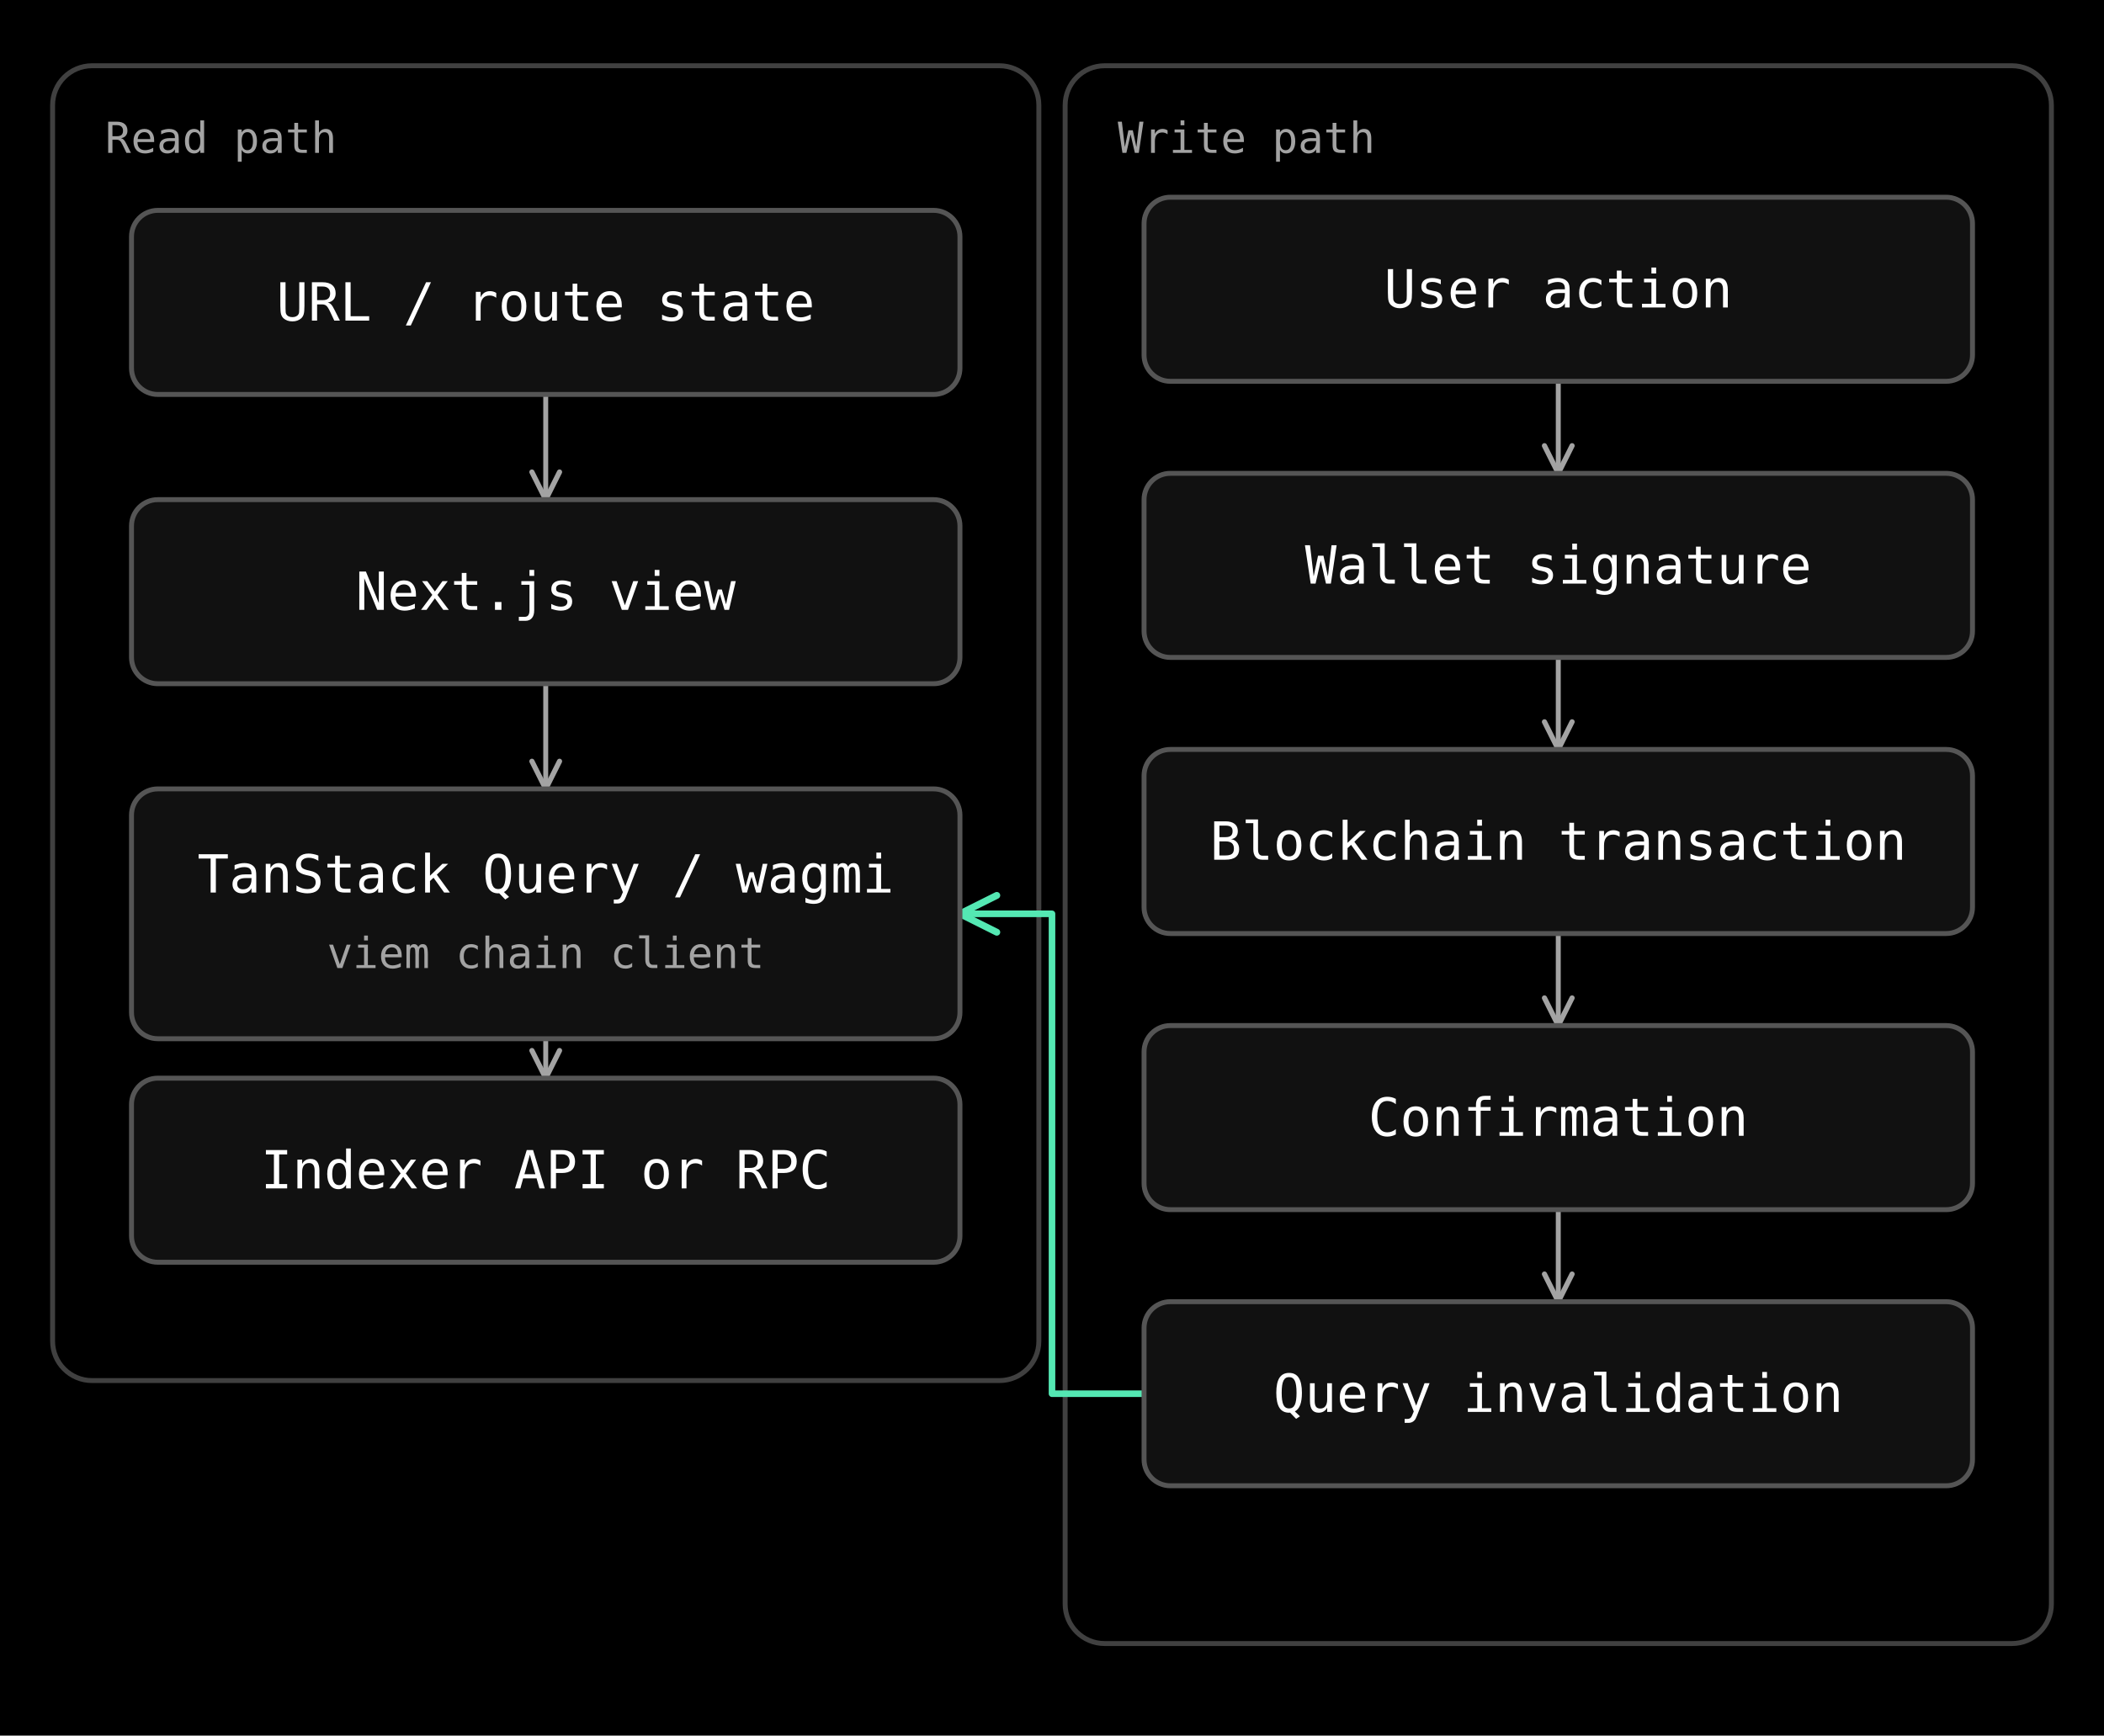
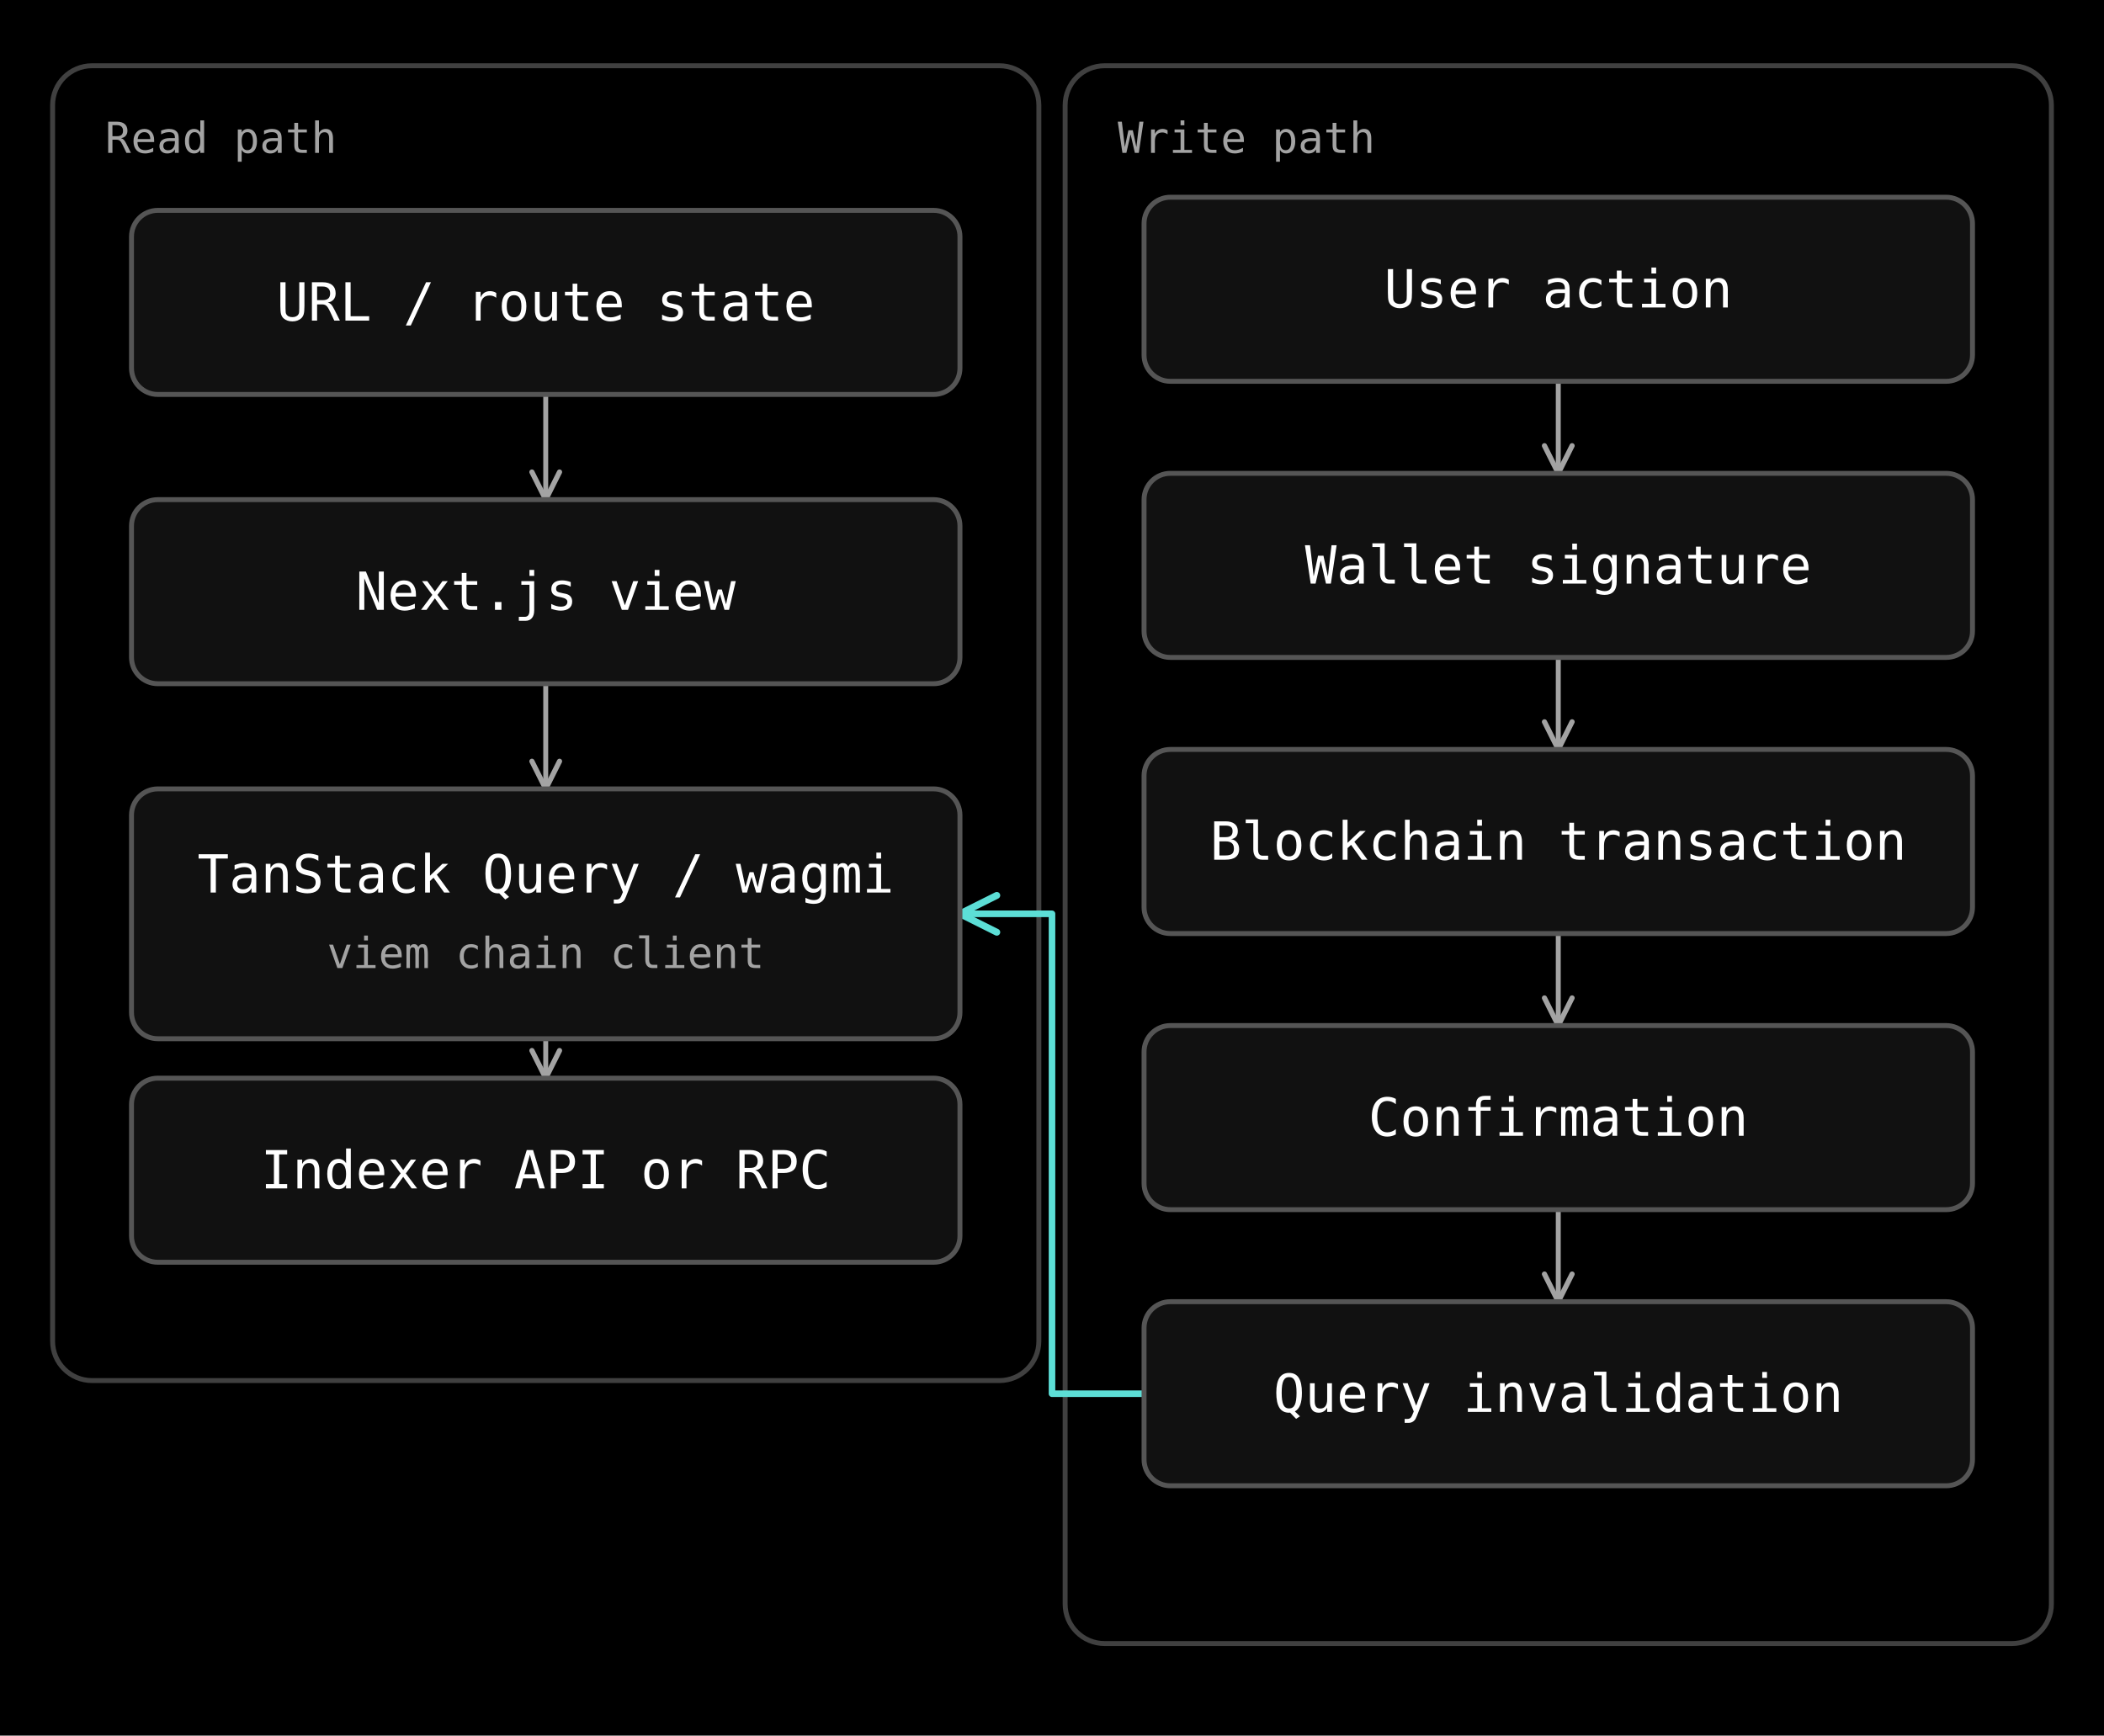
<svg xmlns="http://www.w3.org/2000/svg" width="640" height="528" viewBox="0 0 640 528" role="img" aria-labelledby="title desc">
  <defs>
    <marker id="arrow-mint" viewBox="0 0 10 10" refX="9" refY="5" markerWidth="7" markerHeight="7" orient="auto">
-       <path d="M1 1L9 5L1 9" fill="none" stroke="#54e8b3" stroke-width="1.5" stroke-linecap="round" stroke-linejoin="round" />
+       <path d="M1 1L9 5L1 9" fill="none" stroke="#5cded6" stroke-width="1.5" stroke-linecap="round" stroke-linejoin="round" />
    </marker>
    <marker id="arrow-gray" viewBox="0 0 10 10" refX="9" refY="5" markerWidth="7" markerHeight="7" orient="auto">
      <path d="M1 1L9 5L1 9" fill="none" stroke="#a3a3a3" stroke-width="1.5" stroke-linecap="round" stroke-linejoin="round" />
    </marker>
    <marker id="arrow-white" viewBox="0 0 10 10" refX="9" refY="5" markerWidth="7" markerHeight="7" orient="auto">
      <path d="M1 1L9 5L1 9" fill="none" stroke="#ffffff" stroke-width="1.5" stroke-linecap="round" stroke-linejoin="round" />
    </marker>
  </defs>
  <rect width="640" height="528" fill="#000000" />
  <g font-family="ui-monospace, SFMono-Regular, Menlo, Monaco, Consolas, monospace">
    <g class="group">
      <rect x="16" y="20" width="300" height="400" rx="12" fill="none" stroke="#404040" stroke-width="1.5" />
      <text x="32" y="42" text-anchor="start" dominant-baseline="central" font-size="13" fill="#a3a3a3">Read path</text>
    </g>
    <g class="group">
      <rect x="324" y="20" width="300" height="480" rx="12" fill="none" stroke="#404040" stroke-width="1.5" />
      <text x="340" y="42" text-anchor="start" dominant-baseline="central" font-size="13" fill="#a3a3a3">Write path</text>
    </g>
    <path d="M166 120L166 152" fill="none" stroke="#a3a3a3" stroke-width="1.5" stroke-linecap="round" stroke-linejoin="round" marker-end="url(#arrow-gray)" />
    <path d="M166 208L166 240" fill="none" stroke="#a3a3a3" stroke-width="1.5" stroke-linecap="round" stroke-linejoin="round" marker-end="url(#arrow-gray)" />
    <path d="M166 316L166 328" fill="none" stroke="#a3a3a3" stroke-width="1.5" stroke-linecap="round" stroke-linejoin="round" marker-end="url(#arrow-gray)" />
    <path d="M474 116L474 144" fill="none" stroke="#a3a3a3" stroke-width="1.5" stroke-linecap="round" stroke-linejoin="round" marker-end="url(#arrow-gray)" />
    <path d="M474 200L474 228" fill="none" stroke="#a3a3a3" stroke-width="1.5" stroke-linecap="round" stroke-linejoin="round" marker-end="url(#arrow-gray)" />
    <path d="M474 284L474 312" fill="none" stroke="#a3a3a3" stroke-width="1.5" stroke-linecap="round" stroke-linejoin="round" marker-end="url(#arrow-gray)" />
    <path d="M474 368L474 396" fill="none" stroke="#a3a3a3" stroke-width="1.5" stroke-linecap="round" stroke-linejoin="round" marker-end="url(#arrow-gray)" />
-     <path d="M348 424H320V278H292" fill="none" stroke="#54e8b3" stroke-width="2" stroke-linecap="round" stroke-linejoin="round" marker-end="url(#arrow-mint)" />
+     <path d="M348 424H320V278H292" fill="none" stroke="#5cded6" stroke-width="2" stroke-linecap="round" stroke-linejoin="round" marker-end="url(#arrow-mint)" />
    <g class="node">
      <rect x="40" y="64" width="252" height="56" rx="8" fill="#111111" stroke="#555555" stroke-width="1.5" />
      <text x="166" y="92" text-anchor="middle" dominant-baseline="central" font-size="16" fill="#ffffff">URL / route state</text>
    </g>
    <g class="node">
      <rect x="40" y="152" width="252" height="56" rx="8" fill="#111111" stroke="#555555" stroke-width="1.5" />
      <text x="166" y="180" text-anchor="middle" dominant-baseline="central" font-size="16" fill="#ffffff">Next.js view</text>
    </g>
    <g class="node">
      <rect x="40" y="240" width="252" height="76" rx="8" fill="#111111" stroke="#555555" stroke-width="1.5" />
      <text x="166" y="266" text-anchor="middle" dominant-baseline="central" font-size="16" fill="#ffffff">TanStack Query / wagmi</text>
      <text x="166" y="290" text-anchor="middle" dominant-baseline="central" font-size="13" fill="#a3a3a3">viem chain client</text>
    </g>
    <g class="node">
      <rect x="40" y="328" width="252" height="56" rx="8" fill="#111111" stroke="#555555" stroke-width="1.5" />
      <text x="166" y="356" text-anchor="middle" dominant-baseline="central" font-size="16" fill="#ffffff">Indexer API or RPC</text>
    </g>
    <g class="node">
      <rect x="348" y="60" width="252" height="56" rx="8" fill="#111111" stroke="#555555" stroke-width="1.5" />
      <text x="474" y="88" text-anchor="middle" dominant-baseline="central" font-size="16" fill="#ffffff">User action</text>
    </g>
    <g class="node">
      <rect x="348" y="144" width="252" height="56" rx="8" fill="#111111" stroke="#555555" stroke-width="1.5" />
      <text x="474" y="172" text-anchor="middle" dominant-baseline="central" font-size="16" fill="#ffffff">Wallet signature</text>
    </g>
    <g class="node">
      <rect x="348" y="228" width="252" height="56" rx="8" fill="#111111" stroke="#555555" stroke-width="1.5" />
      <text x="474" y="256" text-anchor="middle" dominant-baseline="central" font-size="16" fill="#ffffff">Blockchain transaction</text>
    </g>
    <g class="node">
      <rect x="348" y="312" width="252" height="56" rx="8" fill="#111111" stroke="#555555" stroke-width="1.5" />
      <text x="474" y="340" text-anchor="middle" dominant-baseline="central" font-size="16" fill="#ffffff">Confirmation</text>
    </g>
    <g class="node">
      <rect x="348" y="396" width="252" height="56" rx="8" fill="#111111" stroke="#555555" stroke-width="1.5" />
      <text x="474" y="424" text-anchor="middle" dominant-baseline="central" font-size="16" fill="#ffffff">Query invalidation</text>
    </g>
  </g>
</svg>
